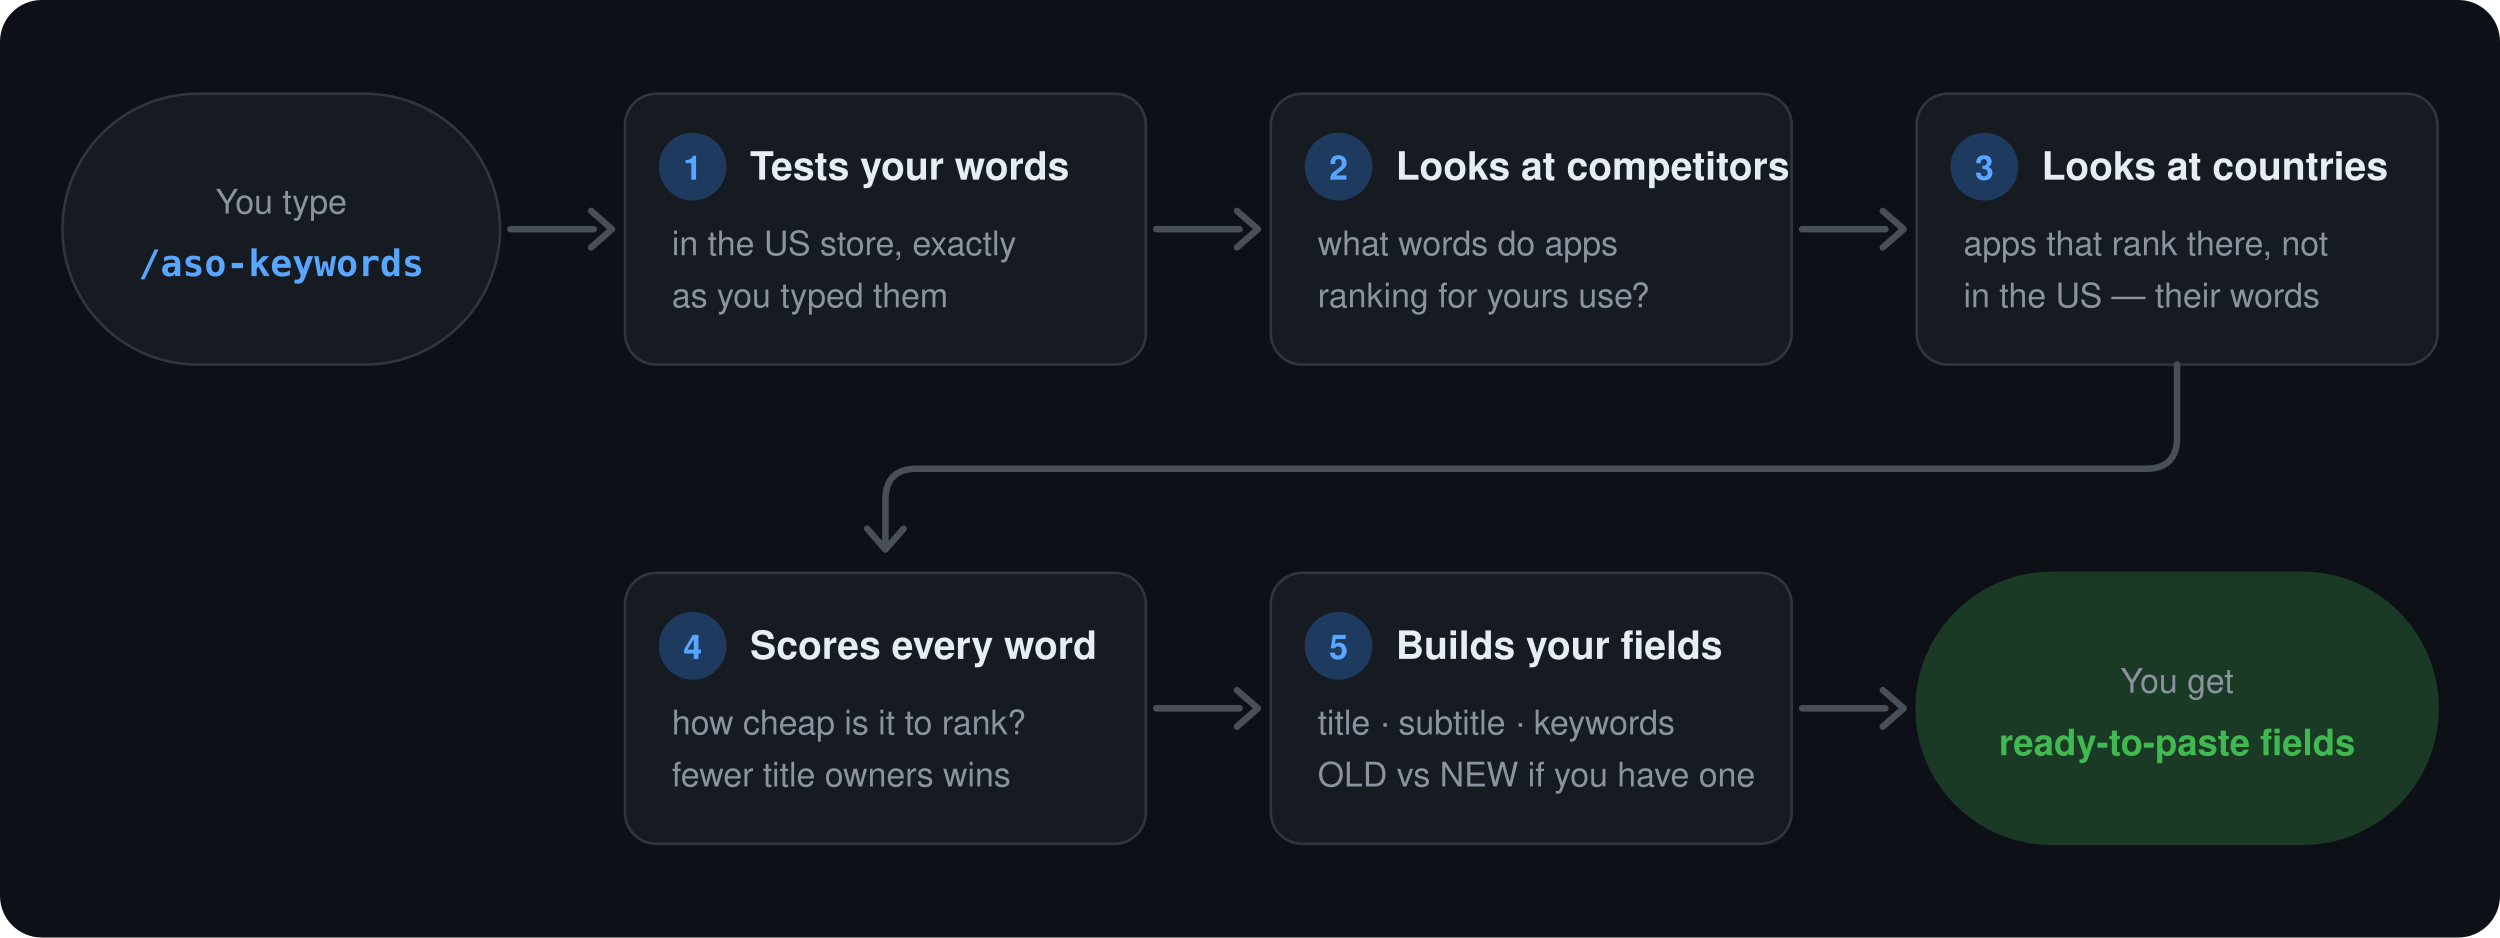
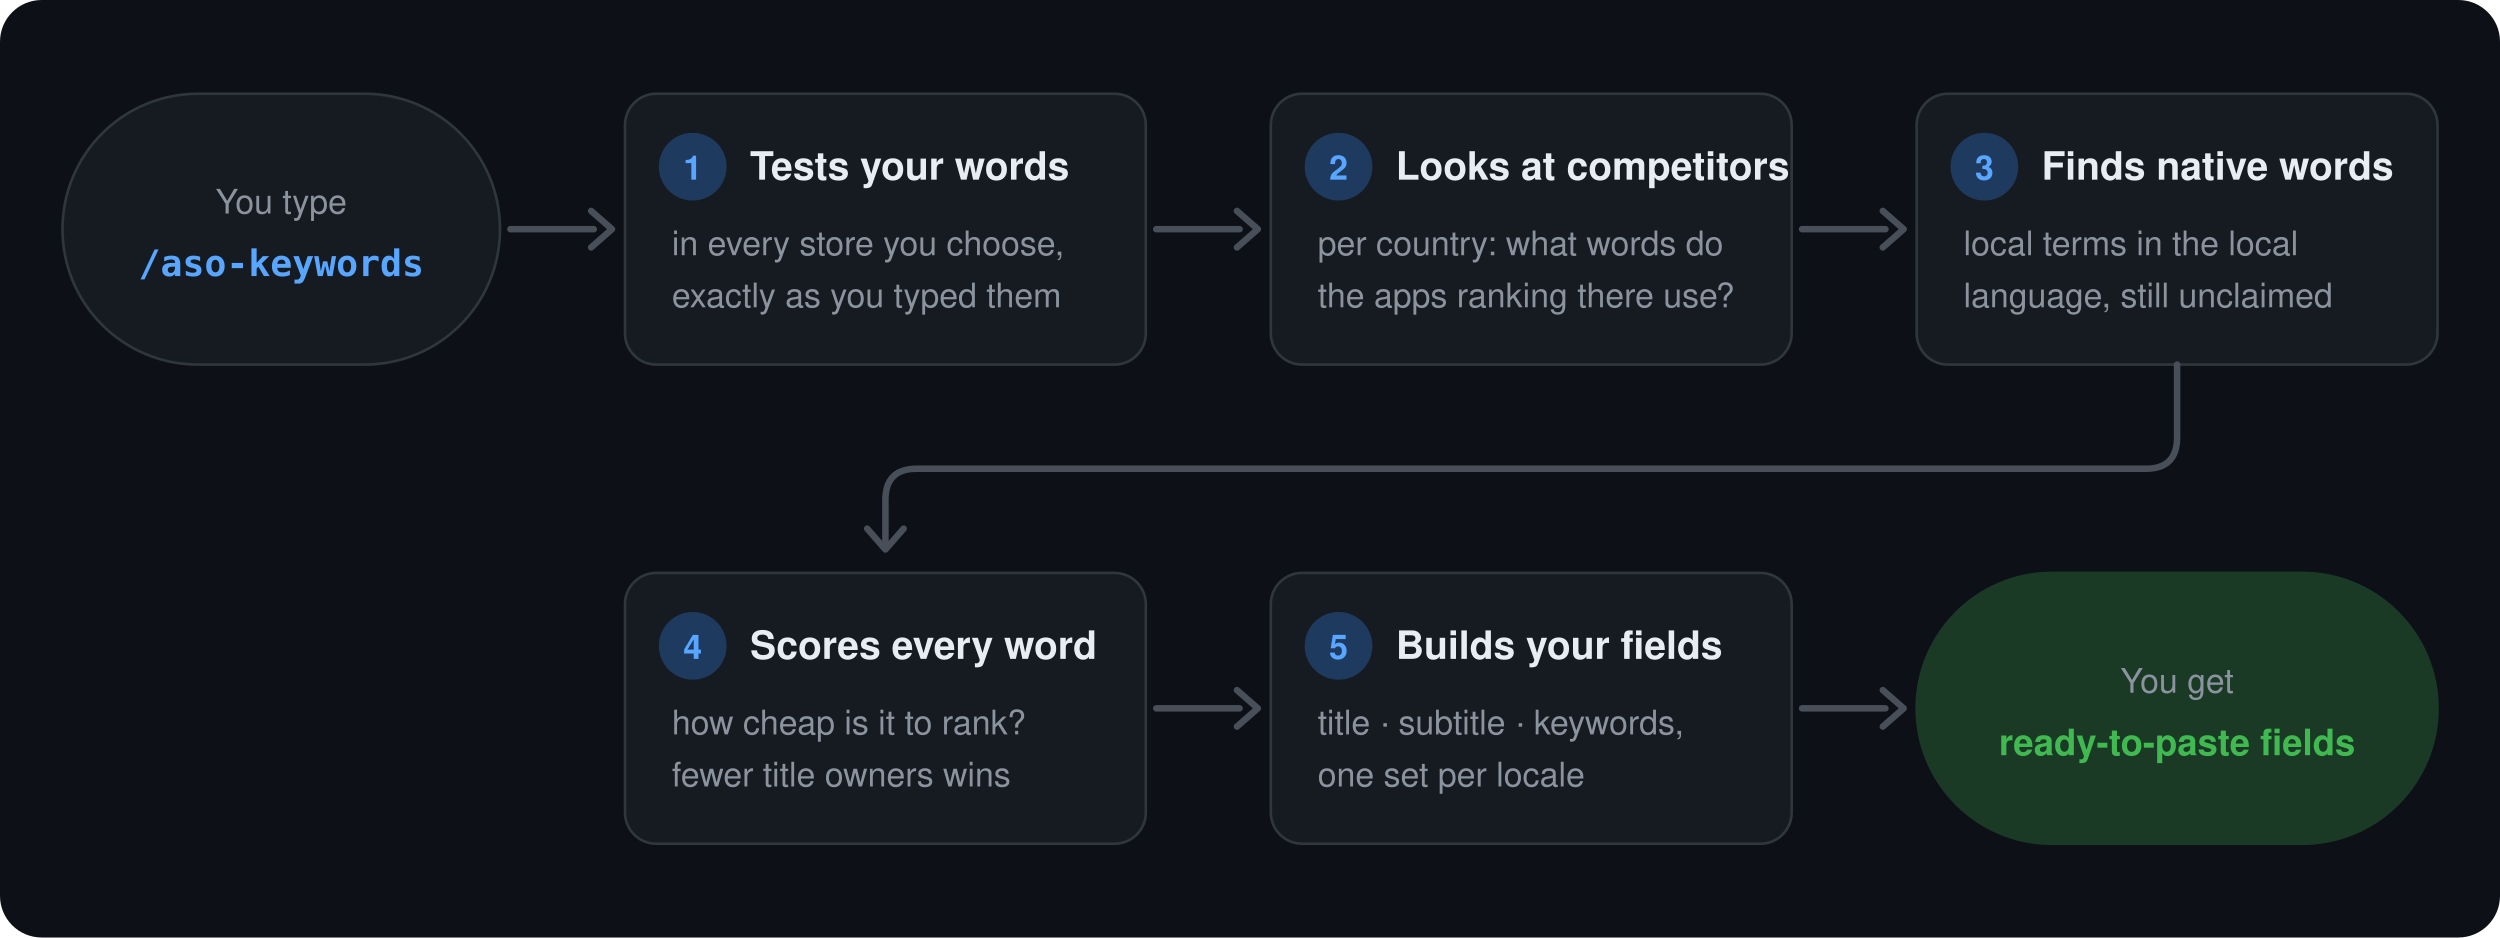
<svg xmlns="http://www.w3.org/2000/svg" width="960" height="360" viewBox="0 0 960 360" font-family="-apple-system, BlinkMacSystemFont, 'Segoe UI', Helvetica, Arial, sans-serif">
  <rect width="960" height="360" rx="16" fill="#0d1117" />
  <rect x="24" y="36" width="168" height="104" rx="52.0" fill="#161b22" stroke="#30363d" />
  <text x="108.0" y="82" text-anchor="middle" font-size="13" fill="#8b949e">You type</text>
  <text x="108.0" y="106" text-anchor="middle" font-size="14" font-weight="700" font-family="ui-monospace, SFMono-Regular, Menlo, Consolas, monospace" fill="#58a6ff">/aso-keywords</text>
  <line x1="196" y1="88.0" x2="228" y2="88.0" stroke="#484f58" stroke-width="2.5" stroke-linecap="round" />
  <path d="M227 81.0 L235 88.0 L227 95.0" fill="none" stroke="#484f58" stroke-width="2.5" stroke-linecap="round" stroke-linejoin="round" />
  <rect x="240" y="36" width="200" height="104" rx="12" fill="#161b22" stroke="#30363d" />
  <circle cx="266" cy="64" r="13" fill="#1f3a5f" />
  <text x="266" y="69" text-anchor="middle" font-size="13" font-weight="700" fill="#58a6ff">1</text>
  <text x="288" y="69" font-size="15" font-weight="700" fill="#e6edf3">Tests your words</text>
-   <text x="258" y="98" font-size="13" fill="#8b949e">in the US store, exactly</text>
-   <text x="258" y="118" font-size="13" fill="#8b949e">as you typed them</text>
+   <text x="258" y="98" font-size="13" fill="#8b949e">in every store you choose,</text>
+   <text x="258" y="118" font-size="13" fill="#8b949e">exactly as you typed them</text>
  <line x1="444" y1="88.0" x2="476" y2="88.0" stroke="#484f58" stroke-width="2.5" stroke-linecap="round" />
  <path d="M475 81.0 L483 88.0 L475 95.0" fill="none" stroke="#484f58" stroke-width="2.5" stroke-linecap="round" stroke-linejoin="round" />
  <rect x="488" y="36" width="200" height="104" rx="12" fill="#161b22" stroke="#30363d" />
  <circle cx="514" cy="64" r="13" fill="#1f3a5f" />
  <text x="514" y="69" text-anchor="middle" font-size="13" font-weight="700" fill="#58a6ff">2</text>
  <text x="536" y="69" font-size="15" font-weight="700" fill="#e6edf3">Looks at competitors</text>
-   <text x="506" y="98" font-size="13" fill="#8b949e">what words do apps</text>
-   <text x="506" y="118" font-size="13" fill="#8b949e">ranking for yours use?</text>
+   <text x="506" y="98" font-size="13" fill="#8b949e">per country: what words do</text>
+   <text x="506" y="118" font-size="13" fill="#8b949e">the apps ranking there use?</text>
  <line x1="692" y1="88.0" x2="724" y2="88.0" stroke="#484f58" stroke-width="2.5" stroke-linecap="round" />
  <path d="M723 81.0 L731 88.0 L723 95.0" fill="none" stroke="#484f58" stroke-width="2.5" stroke-linecap="round" stroke-linejoin="round" />
  <rect x="736" y="36" width="200" height="104" rx="12" fill="#161b22" stroke="#30363d" />
  <circle cx="762" cy="64" r="13" fill="#1f3a5f" />
  <text x="762" y="69" text-anchor="middle" font-size="13" font-weight="700" fill="#58a6ff">3</text>
-   <text x="784" y="69" font-size="15" font-weight="700" fill="#e6edf3">Looks at countries</text>
-   <text x="754" y="98" font-size="13" fill="#8b949e">apps that rank there, not</text>
-   <text x="754" y="118" font-size="13" fill="#8b949e">in the US — their words</text>
+   <text x="784" y="69" font-size="15" font-weight="700" fill="#e6edf3">Finds native words</text>
+   <text x="754" y="98" font-size="13" fill="#8b949e">local terms in the local</text>
+   <text x="754" y="118" font-size="13" fill="#8b949e">language, still unclaimed</text>
  <path d="M836 140 V168.0 Q836 180.0 824 180.0 H352 Q340 180.0 340 192.0 V210" fill="none" stroke="#484f58" stroke-width="2.5" stroke-linecap="round" />
  <path d="M333 203 L340 211 L347 203" fill="none" stroke="#484f58" stroke-width="2.5" stroke-linecap="round" stroke-linejoin="round" />
  <rect x="240" y="220" width="200" height="104" rx="12" fill="#161b22" stroke="#30363d" />
  <circle cx="266" cy="248" r="13" fill="#1f3a5f" />
  <text x="266" y="253" text-anchor="middle" font-size="13" font-weight="700" fill="#58a6ff">4</text>
  <text x="288" y="253" font-size="15" font-weight="700" fill="#e6edf3">Scores every word</text>
  <text x="258" y="282" font-size="13" fill="#8b949e">how cheap is it to rank?</text>
  <text x="258" y="302" font-size="13" fill="#8b949e">fewer title owners wins</text>
  <line x1="444" y1="272.0" x2="476" y2="272.0" stroke="#484f58" stroke-width="2.5" stroke-linecap="round" />
  <path d="M475 265.0 L483 272.0 L475 279.0" fill="none" stroke="#484f58" stroke-width="2.5" stroke-linecap="round" stroke-linejoin="round" />
  <rect x="488" y="220" width="200" height="104" rx="12" fill="#161b22" stroke="#30363d" />
  <circle cx="514" cy="248" r="13" fill="#1f3a5f" />
  <text x="514" y="253" text-anchor="middle" font-size="13" font-weight="700" fill="#58a6ff">5</text>
  <text x="536" y="253" font-size="15" font-weight="700" fill="#e6edf3">Builds your fields</text>
-   <text x="506" y="282" font-size="13" fill="#8b949e">title · subtitle · keywords</text>
-   <text x="506" y="302" font-size="13" fill="#8b949e">OLD vs NEW if you have one</text>
+   <text x="506" y="282" font-size="13" fill="#8b949e">title · subtitle · keywords,</text>
+   <text x="506" y="302" font-size="13" fill="#8b949e">one set per locale</text>
  <line x1="692" y1="272.0" x2="724" y2="272.0" stroke="#484f58" stroke-width="2.5" stroke-linecap="round" />
  <path d="M723 265.0 L731 272.0 L723 279.0" fill="none" stroke="#484f58" stroke-width="2.5" stroke-linecap="round" stroke-linejoin="round" />
  <rect x="736" y="220" width="200" height="104" rx="52.0" fill="#1a3a26" stroke="#1a3a26" />
  <text x="836.0" y="266" text-anchor="middle" font-size="13" fill="#8b949e">You get</text>
  <text x="836.0" y="290" text-anchor="middle" font-size="14" font-weight="700" fill="#3fb950">ready-to-paste fields</text>
</svg>
